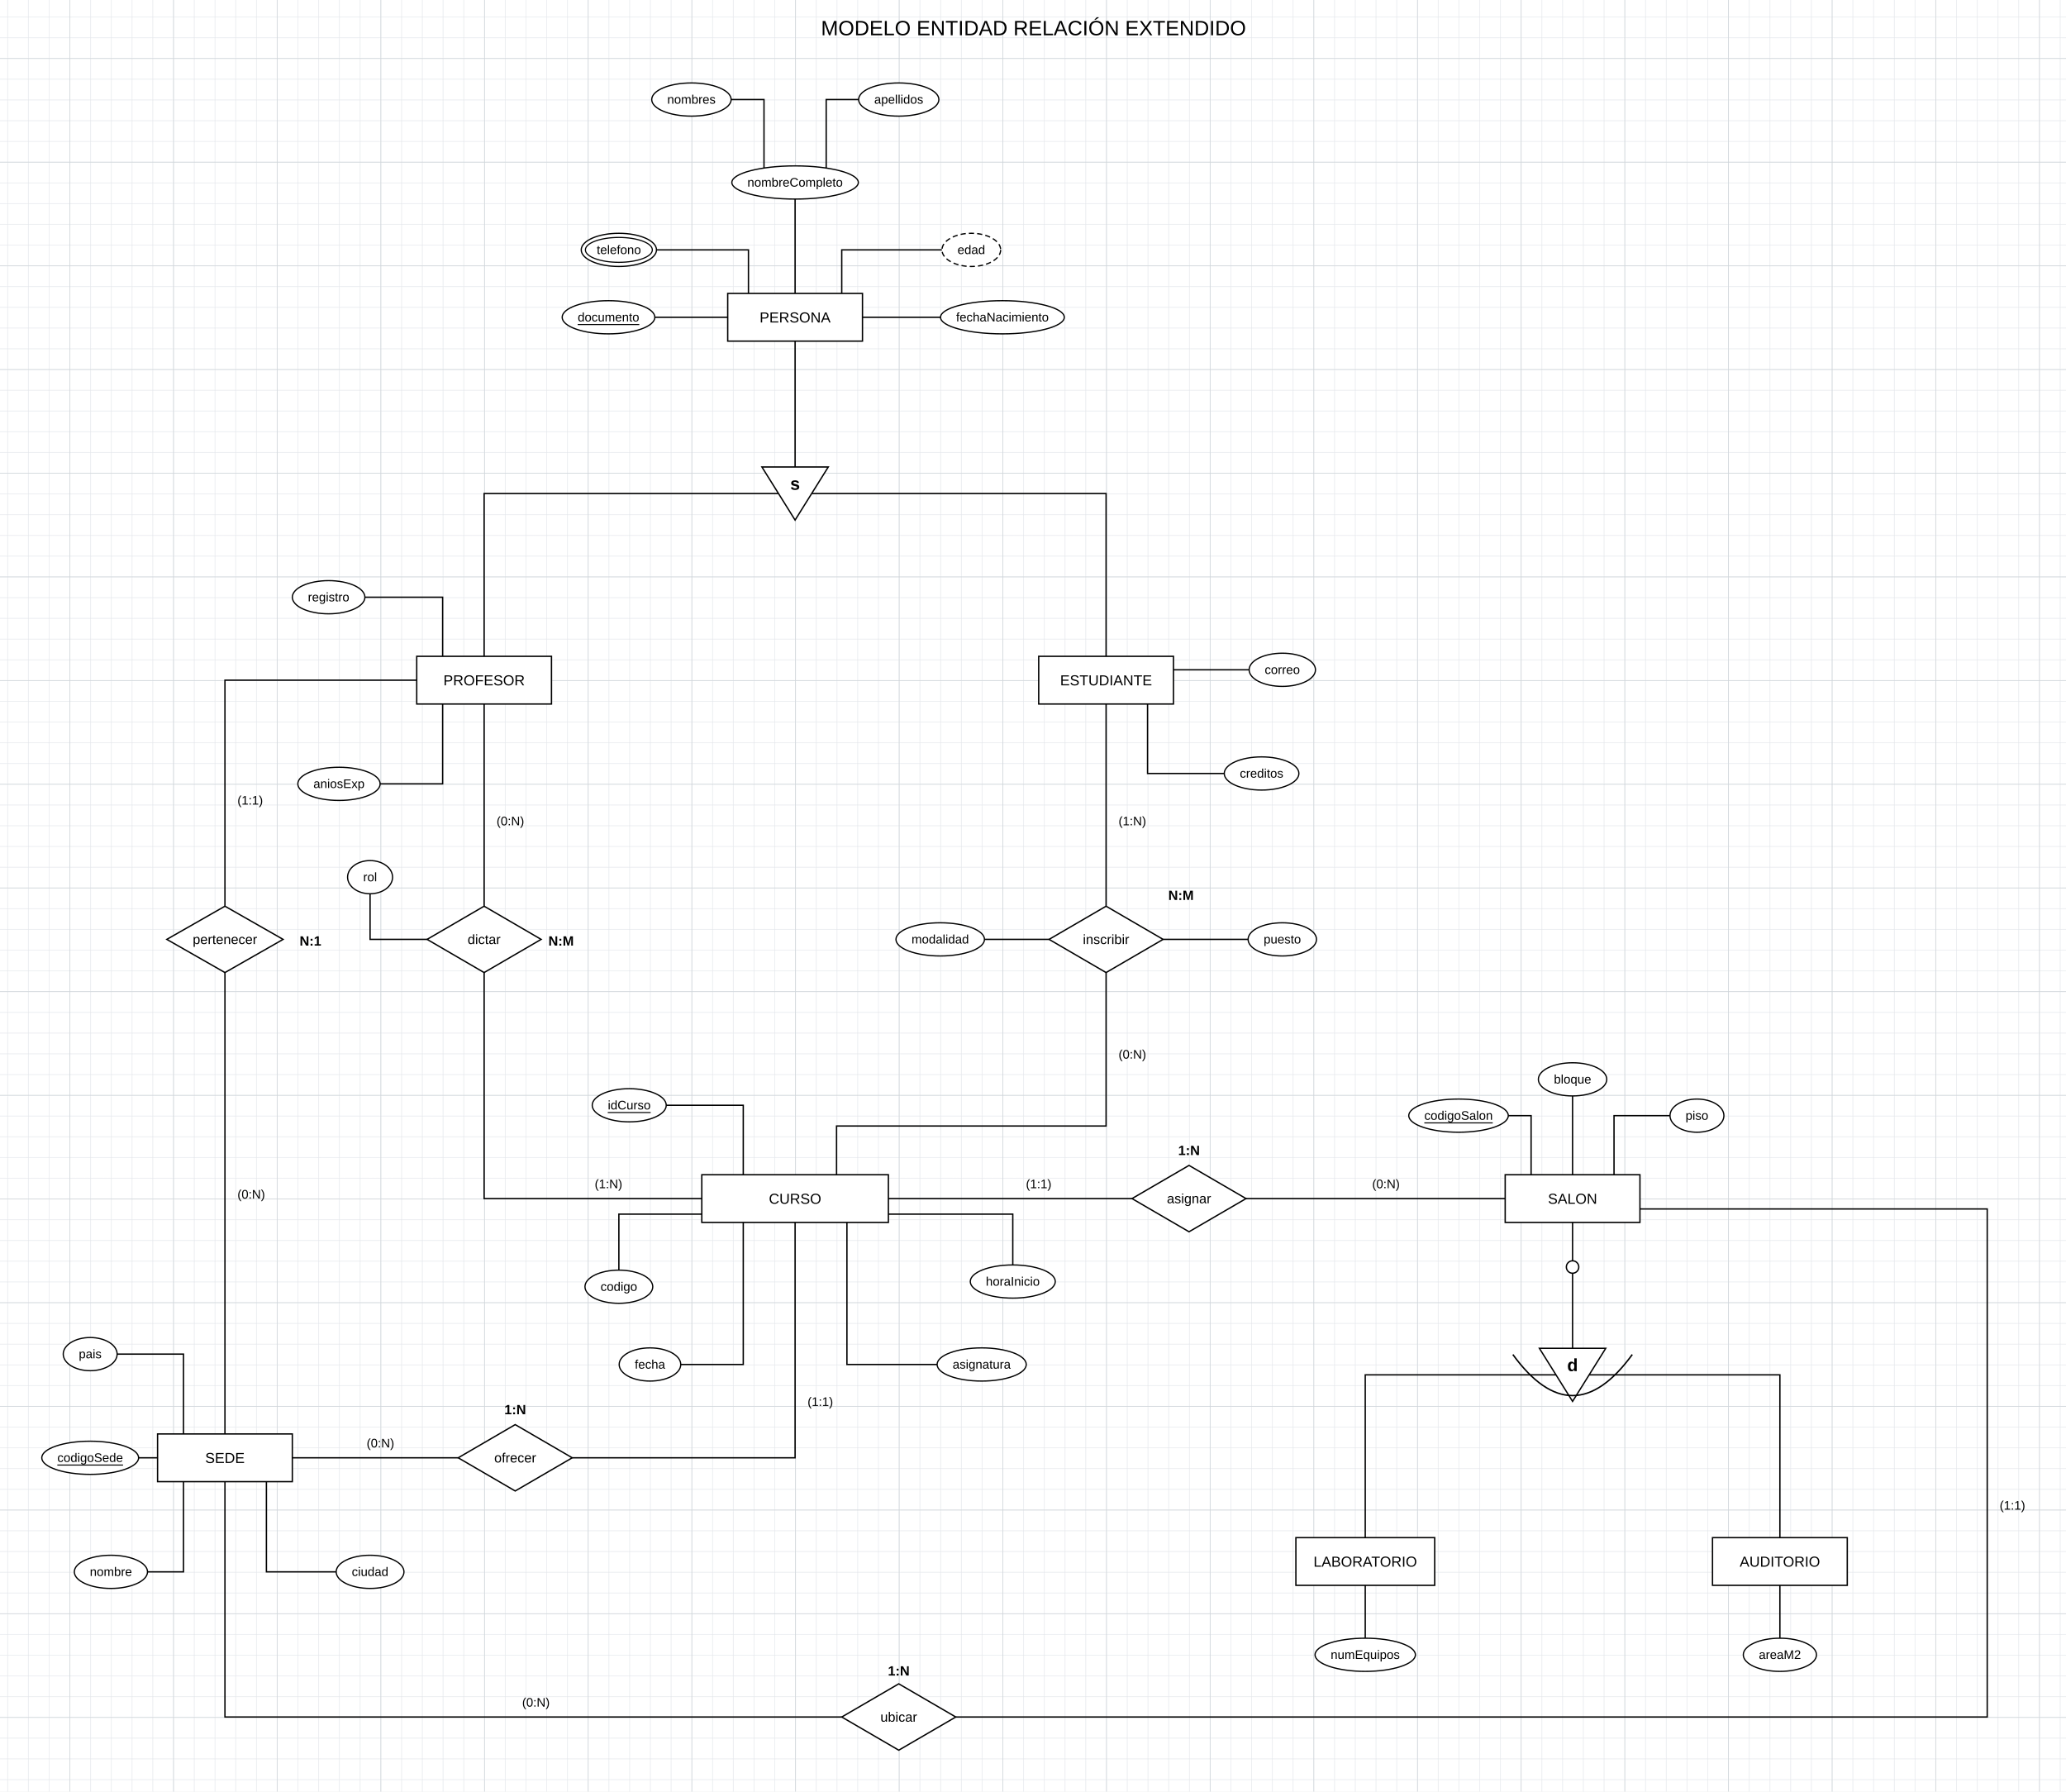
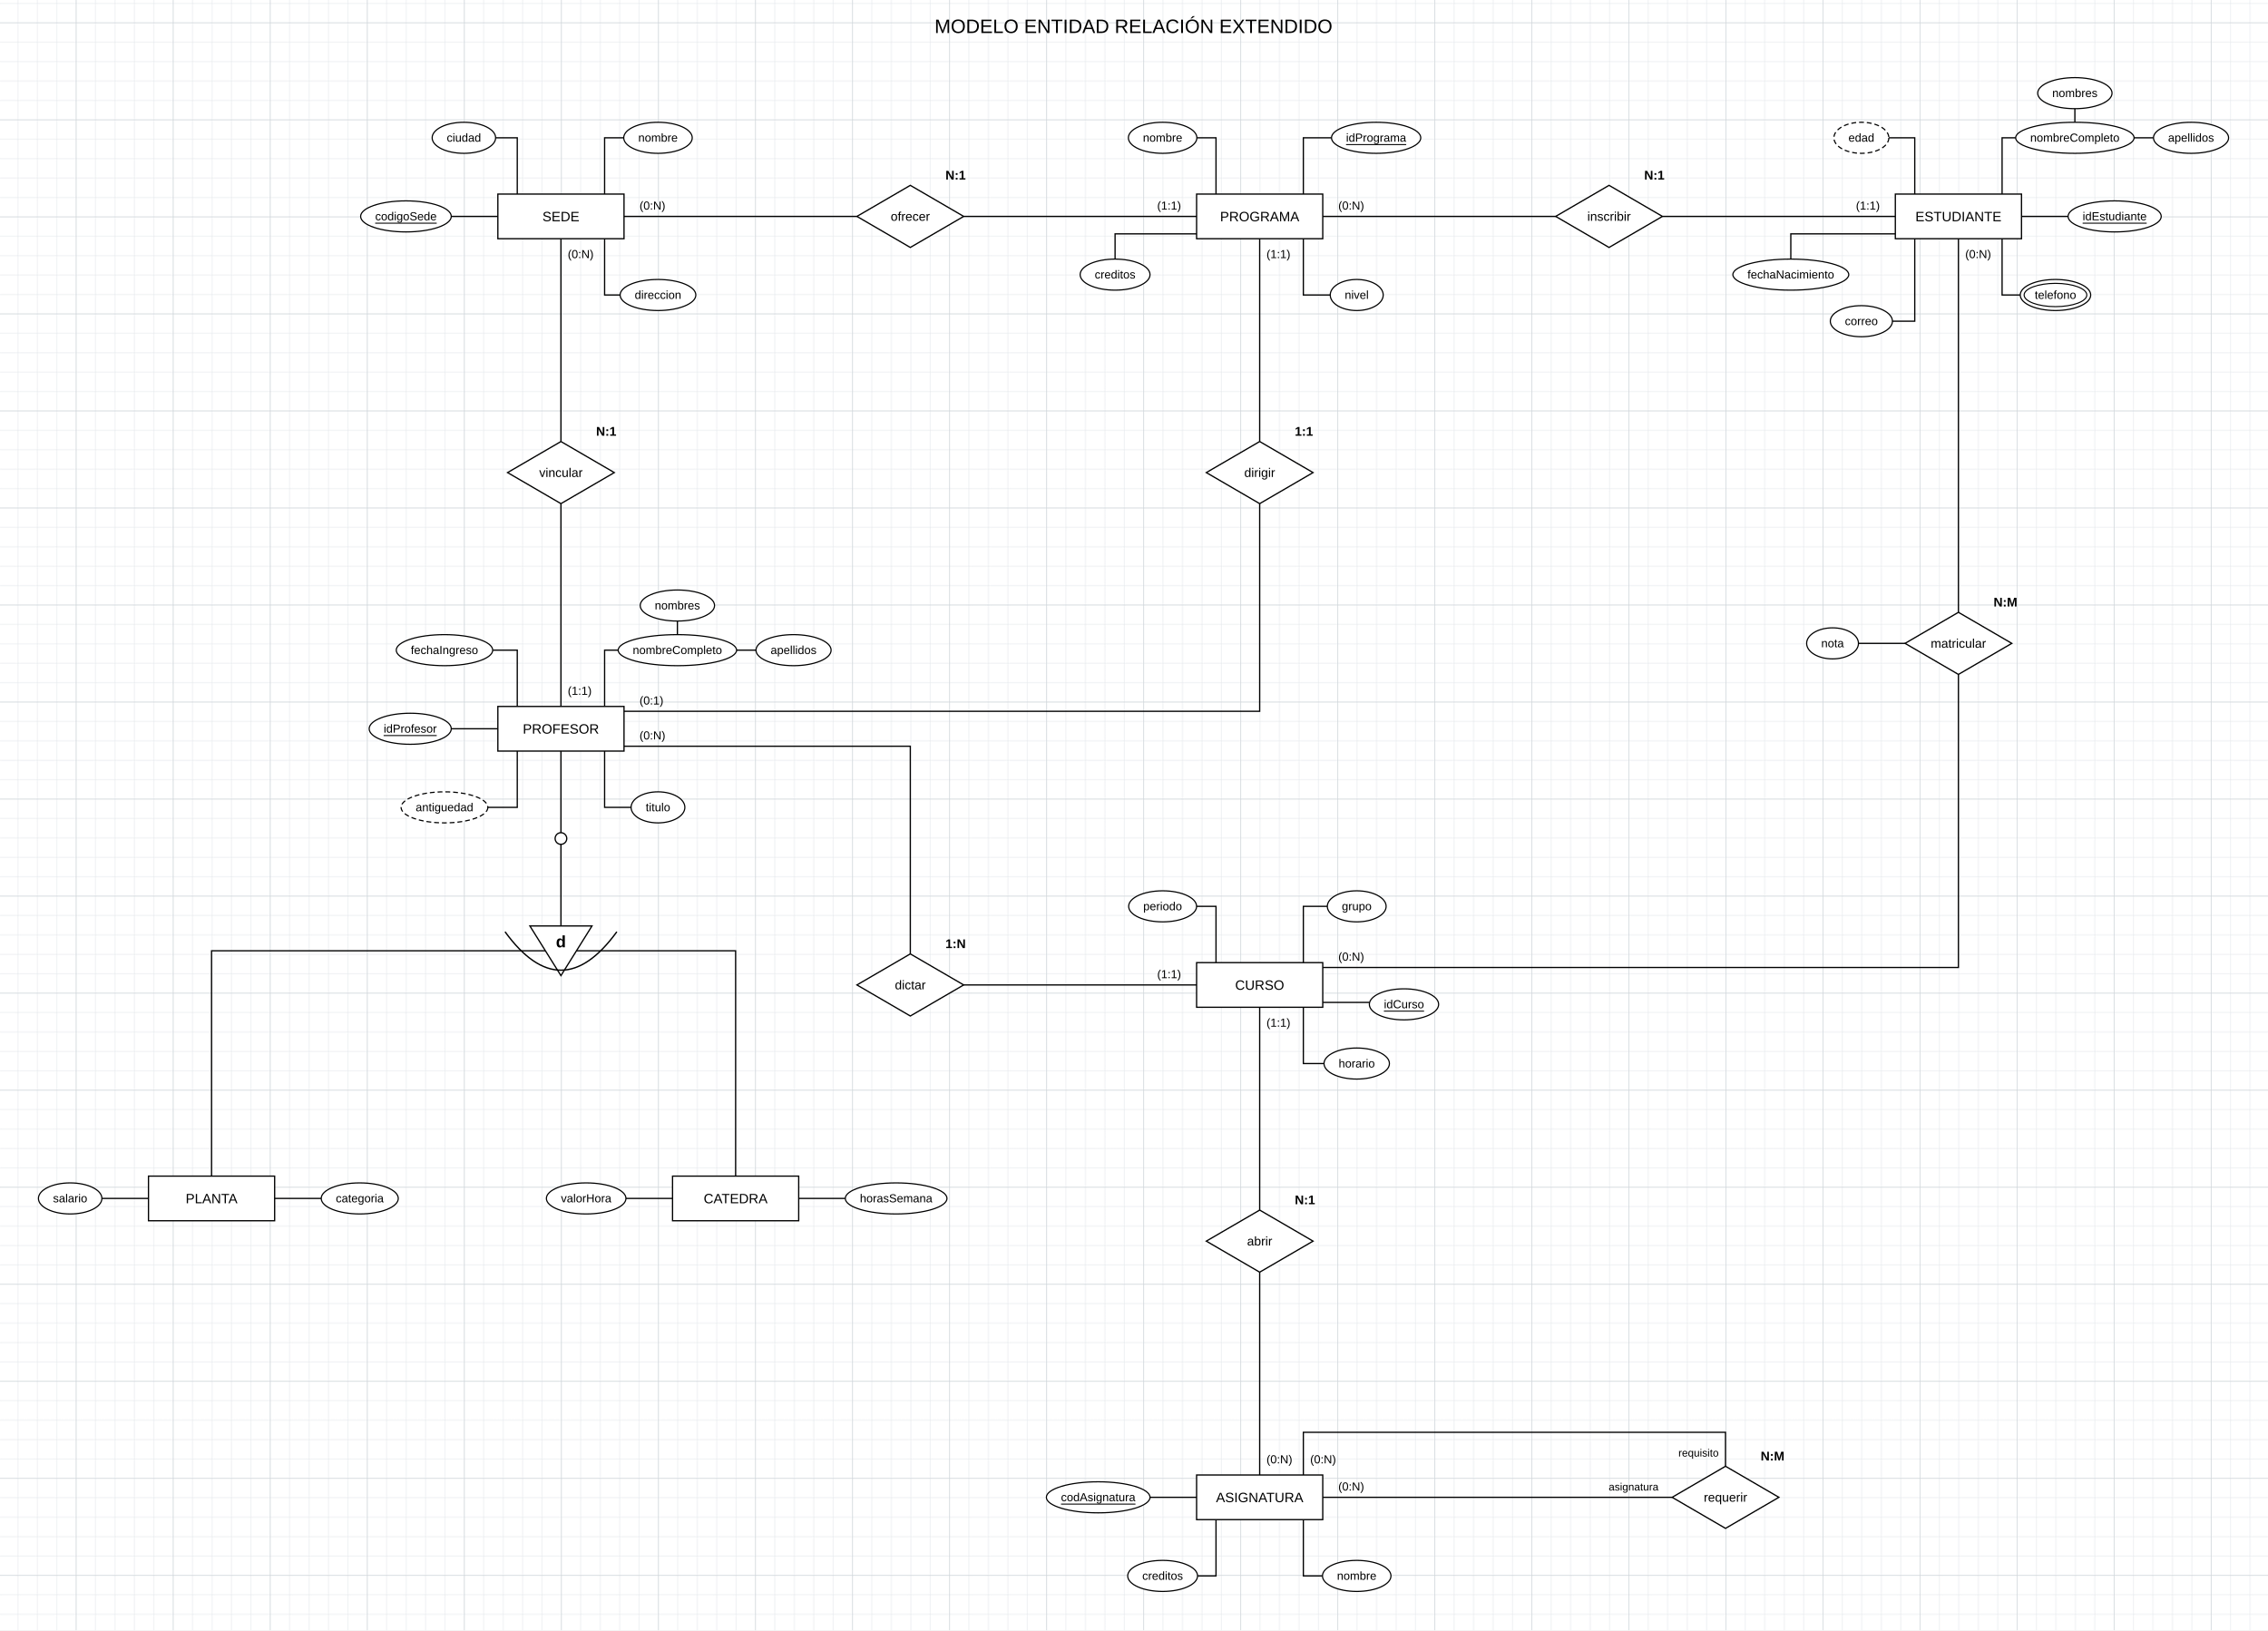
- <svg xmlns="http://www.w3.org/2000/svg" viewBox="-67 -56 1993 1728" width="1993" height="1728" font-family="Arial, Helvetica, sans-serif" role="img">
+ <svg xmlns="http://www.w3.org/2000/svg" viewBox="-578 -223 2337 1680" width="2337" height="1680" font-family="Arial, Helvetica, sans-serif" role="img">
  <defs>
    <pattern id="g1" width="20" height="20" patternUnits="userSpaceOnUse">
      <path d="M 20 0 L 0 0 0 20" fill="none" stroke="#e3e6ea" stroke-width="1" />
    </pattern>
    <pattern id="g2" width="100" height="100" patternUnits="userSpaceOnUse">
      <rect width="100" height="100" fill="url(#g1)" />
      <path d="M 100 0 L 0 0 0 100" fill="none" stroke="#cfd4da" stroke-width="1.2" />
    </pattern>
  </defs>
-   <rect x="-67" y="-56" width="1993" height="1728" fill="#ffffff" />
-   <rect x="-67" y="-56" width="1993" height="1728" fill="url(#g2)" />
-   <text x="930" y="-22" text-anchor="middle" font-size="20" fill="#000">MODELO ENTIDAD RELACIÓN EXTENDIDO</text>
-   <polyline points="700.0,273.0 700.0,394.4" fill="none" stroke="#000" stroke-width="1.3" />
-   <polyline points="684.0,420.0 400.0,420.0 400.0,577.0" fill="none" stroke="#000" stroke-width="1.3" />
-   <polyline points="716.0,420.0 1000.0,420.0 1000.0,577.0" fill="none" stroke="#000" stroke-width="1.3" />
-   <polyline points="1450.0,1123.0 1450.0,1244.4" fill="none" stroke="#000" stroke-width="1.3" />
-   <polyline points="1434.0,1270.0 1250.0,1270.0 1250.0,1427.0" fill="none" stroke="#000" stroke-width="1.3" />
-   <polyline points="1466.0,1270.0 1650.0,1270.0 1650.0,1427.0" fill="none" stroke="#000" stroke-width="1.3" />
-   <polyline points="335.0,600.0 150.0,600.0 150.0,818.0" fill="none" stroke="#000" stroke-width="1.3" />
-   <polyline points="150.0,882.0 150.0,1327.0" fill="none" stroke="#000" stroke-width="1.3" />
-   <polyline points="400.0,623.0 400.0,818.0" fill="none" stroke="#000" stroke-width="1.3" />
-   <polyline points="400.0,882.0 400.0,1100.0 610.0,1100.0" fill="none" stroke="#000" stroke-width="1.3" />
-   <polyline points="1000.0,623.0 1000.0,818.0" fill="none" stroke="#000" stroke-width="1.3" />
-   <polyline points="1000.0,882.0 1000.0,1030.0 740.0,1030.0 740.0,1077.0" fill="none" stroke="#000" stroke-width="1.3" />
-   <polyline points="790.0,1100.0 1025.0,1100.0" fill="none" stroke="#000" stroke-width="1.3" />
-   <polyline points="1135.0,1100.0 1385.0,1100.0" fill="none" stroke="#000" stroke-width="1.3" />
-   <polyline points="700.0,1123.0 700.0,1350.0 485.0,1350.0" fill="none" stroke="#000" stroke-width="1.3" />
-   <polyline points="375.0,1350.0 215.0,1350.0" fill="none" stroke="#000" stroke-width="1.3" />
-   <polyline points="150.0,1373.0 150.0,1600.0 745.0,1600.0" fill="none" stroke="#000" stroke-width="1.3" />
-   <polyline points="855.0,1600.0 1850.0,1600.0 1850.0,1110.0 1515.0,1110.0" fill="none" stroke="#000" stroke-width="1.3" />
-   <polyline points="635.0,250.0 564.7,250.0" fill="none" stroke="#000" stroke-width="1.3" />
-   <polyline points="765.0,250.0 840.3,250.0" fill="none" stroke="#000" stroke-width="1.3" />
-   <polyline points="700.0,227.0 700.0,136.0" fill="none" stroke="#000" stroke-width="1.3" />
-   <polyline points="670.0,106.1 670.0,40.0 638.3,40.0" fill="none" stroke="#000" stroke-width="1.3" />
-   <polyline points="730.0,106.1 730.0,40.0 761.3,40.0" fill="none" stroke="#000" stroke-width="1.3" />
-   <polyline points="655.0,227.0 655.0,185.0 566.3,185.0" fill="none" stroke="#000" stroke-width="1.3" />
-   <polyline points="745.0,227.0 745.0,185.0 841.7,185.0" fill="none" stroke="#000" stroke-width="1.3" />
-   <polyline points="360.0,577.0 360.0,520.0 285.0,520.0" fill="none" stroke="#000" stroke-width="1.3" />
-   <polyline points="360.0,623.0 360.0,700.0 299.7,700.0" fill="none" stroke="#000" stroke-width="1.3" />
-   <polyline points="1065.0,590.0 1138.0,590.0" fill="none" stroke="#000" stroke-width="1.3" />
-   <polyline points="1040.0,623.0 1040.0,690.0 1114.0,690.0" fill="none" stroke="#000" stroke-width="1.3" />
-   <polyline points="650.0,1077.0 650.0,1010.0 575.7,1010.0" fill="none" stroke="#000" stroke-width="1.3" />
-   <polyline points="610.0,1115.0 530.0,1115.0 530.0,1169.0" fill="none" stroke="#000" stroke-width="1.3" />
-   <polyline points="650.0,1123.0 650.0,1260.0 589.7,1260.0" fill="none" stroke="#000" stroke-width="1.3" />
-   <polyline points="790.0,1115.0 910.0,1115.0 910.0,1164.0" fill="none" stroke="#000" stroke-width="1.3" />
-   <polyline points="750.0,1123.0 750.0,1260.0 837.0,1260.0" fill="none" stroke="#000" stroke-width="1.3" />
-   <polyline points="345.0,850.0 290.0,850.0 290.0,806.0" fill="none" stroke="#000" stroke-width="1.3" />
-   <polyline points="1055.0,850.0 1137.0,850.0" fill="none" stroke="#000" stroke-width="1.3" />
-   <polyline points="945.0,850.0 882.7,850.0" fill="none" stroke="#000" stroke-width="1.3" />
-   <polyline points="1410.0,1077.0 1410.0,1020.0 1388.0,1020.0" fill="none" stroke="#000" stroke-width="1.3" />
-   <polyline points="1450.0,1077.0 1450.0,1001.0" fill="none" stroke="#000" stroke-width="1.3" />
-   <polyline points="1490.0,1077.0 1490.0,1020.0 1544.0,1020.0" fill="none" stroke="#000" stroke-width="1.3" />
-   <polyline points="1250.0,1473.0 1250.0,1524.0" fill="none" stroke="#000" stroke-width="1.3" />
-   <polyline points="1650.0,1473.0 1650.0,1524.0" fill="none" stroke="#000" stroke-width="1.3" />
-   <polyline points="85.0,1350.0 66.7,1350.0" fill="none" stroke="#000" stroke-width="1.3" />
-   <polyline points="110.0,1373.0 110.0,1460.0 75.3,1460.0" fill="none" stroke="#000" stroke-width="1.3" />
-   <polyline points="190.0,1373.0 190.0,1460.0 257.3,1460.0" fill="none" stroke="#000" stroke-width="1.3" />
-   <polyline points="110.0,1327.0 110.0,1250.0 46.0,1250.0" fill="none" stroke="#000" stroke-width="1.3" />
-   <rect x="635.0" y="227.0" width="130.0" height="46.0" fill="#fff" stroke="#000" stroke-width="1.3" />
-   <text x="700.0" y="255.0" text-anchor="middle" font-size="14" fill="#000">PERSONA</text>
-   <polygon points="668.0,394.4 732.0,394.4 700,445.6" fill="#fff" stroke="#000" stroke-width="1.3" />
-   <text x="700.0" y="416.4" text-anchor="middle" font-size="17" font-weight="bold" fill="#000">s</text>
-   <rect x="335.0" y="577.0" width="130.0" height="46.0" fill="#fff" stroke="#000" stroke-width="1.3" />
-   <text x="400.0" y="605.0" text-anchor="middle" font-size="14" fill="#000">PROFESOR</text>
-   <rect x="935.0" y="577.0" width="130.0" height="46.0" fill="#fff" stroke="#000" stroke-width="1.3" />
-   <text x="1000.0" y="605.0" text-anchor="middle" font-size="14" fill="#000">ESTUDIANTE</text>
-   <rect x="610.0" y="1077.0" width="180.0" height="46.0" fill="#fff" stroke="#000" stroke-width="1.3" />
-   <text x="700.0" y="1105.0" text-anchor="middle" font-size="14" fill="#000">CURSO</text>
-   <rect x="85.0" y="1327.0" width="130.0" height="46.0" fill="#fff" stroke="#000" stroke-width="1.3" />
-   <text x="150.0" y="1355.0" text-anchor="middle" font-size="14" fill="#000">SEDE</text>
-   <rect x="1385.0" y="1077.0" width="130.0" height="46.0" fill="#fff" stroke="#000" stroke-width="1.3" />
-   <text x="1450.0" y="1105.0" text-anchor="middle" font-size="14" fill="#000">SALON</text>
-   <polygon points="1418.0,1244.4 1482.0,1244.4 1450,1295.6" fill="#fff" stroke="#000" stroke-width="1.3" />
-   <text x="1450.0" y="1266.4" text-anchor="middle" font-size="17" font-weight="bold" fill="#000">d</text>
-   <rect x="1183.1" y="1427.0" width="133.9" height="46.0" fill="#fff" stroke="#000" stroke-width="1.3" />
-   <text x="1250.0" y="1455.0" text-anchor="middle" font-size="14" fill="#000">LABORATORIO</text>
-   <rect x="1585.0" y="1427.0" width="130.0" height="46.0" fill="#fff" stroke="#000" stroke-width="1.3" />
-   <text x="1650.0" y="1455.0" text-anchor="middle" font-size="14" fill="#000">AUDITORIO</text>
-   <polygon points="150,818.0 206.086,850 150,882.0 93.914,850" fill="#fff" stroke="#000" stroke-width="1.3" />
-   <text x="150.0" y="854.5" text-anchor="middle" font-size="13" fill="#000">pertenecer</text>
-   <polygon points="400,818.0 455.0,850 400,882.0 345.0,850" fill="#fff" stroke="#000" stroke-width="1.3" />
-   <text x="400.0" y="854.5" text-anchor="middle" font-size="13" fill="#000">dictar</text>
-   <polygon points="1000,818.0 1055.0,850 1000,882.0 945.0,850" fill="#fff" stroke="#000" stroke-width="1.3" />
-   <text x="1000.0" y="854.5" text-anchor="middle" font-size="13" fill="#000">inscribir</text>
-   <polygon points="1080,1068.0 1135.0,1100 1080,1132.0 1025.0,1100" fill="#fff" stroke="#000" stroke-width="1.3" />
-   <text x="1080.0" y="1104.5" text-anchor="middle" font-size="13" fill="#000">asignar</text>
-   <polygon points="430,1318.0 485.0,1350 430,1382.0 375.0,1350" fill="#fff" stroke="#000" stroke-width="1.3" />
-   <text x="430.0" y="1354.5" text-anchor="middle" font-size="13" fill="#000">ofrecer</text>
-   <polygon points="800,1568.0 855.0,1600 800,1632.0 745.0,1600" fill="#fff" stroke="#000" stroke-width="1.3" />
-   <text x="800.0" y="1604.5" text-anchor="middle" font-size="13" fill="#000">ubicar</text>
-   <ellipse cx="520.0" cy="250.0" rx="44.7" ry="16.0" fill="#fff" stroke="#000" stroke-width="1.2" />
-   <text x="520.0" y="254.0" text-anchor="middle" font-size="12" fill="#000">documento</text>
-   <line x1="490.3" y1="257.0" x2="549.7" y2="257.0" stroke="#000" stroke-width="1" />
-   <ellipse cx="900.0" cy="250.0" rx="59.7" ry="16.0" fill="#fff" stroke="#000" stroke-width="1.2" />
-   <text x="900.0" y="254.0" text-anchor="middle" font-size="12" fill="#000">fechaNacimiento</text>
-   <ellipse cx="700.0" cy="120.0" rx="61.0" ry="16.0" fill="#fff" stroke="#000" stroke-width="1.2" />
-   <text x="700.0" y="124.0" text-anchor="middle" font-size="12" fill="#000">nombreCompleto</text>
-   <ellipse cx="600.0" cy="40.0" rx="38.3" ry="16.0" fill="#fff" stroke="#000" stroke-width="1.2" />
-   <text x="600.0" y="44.0" text-anchor="middle" font-size="12" fill="#000">nombres</text>
-   <ellipse cx="800.0" cy="40.0" rx="38.7" ry="16.0" fill="#fff" stroke="#000" stroke-width="1.2" />
-   <text x="800.0" y="44.0" text-anchor="middle" font-size="12" fill="#000">apellidos</text>
-   <ellipse cx="530.0" cy="185.0" rx="36.3" ry="16.0" fill="#fff" stroke="#000" stroke-width="1.2" />
-   <ellipse cx="530.0" cy="185.0" rx="32.3" ry="12.0" fill="none" stroke="#000" stroke-width="1.1" />
-   <text x="530.0" y="189.0" text-anchor="middle" font-size="12" fill="#000">telefono</text>
-   <ellipse cx="870.0" cy="185.0" rx="28.3" ry="16.0" fill="#fff" stroke="#000" stroke-width="1.2" stroke-dasharray="5 3" />
-   <text x="870.0" y="189.0" text-anchor="middle" font-size="12" fill="#000">edad</text>
-   <ellipse cx="250.0" cy="520.0" rx="35.0" ry="16.0" fill="#fff" stroke="#000" stroke-width="1.2" />
-   <text x="250.0" y="524.0" text-anchor="middle" font-size="12" fill="#000">registro</text>
-   <ellipse cx="260.0" cy="700.0" rx="39.7" ry="16.0" fill="#fff" stroke="#000" stroke-width="1.2" />
-   <text x="260.0" y="704.0" text-anchor="middle" font-size="12" fill="#000">aniosExp</text>
-   <ellipse cx="1170.0" cy="590.0" rx="32.0" ry="16.0" fill="#fff" stroke="#000" stroke-width="1.2" />
-   <text x="1170.0" y="594.0" text-anchor="middle" font-size="12" fill="#000">correo</text>
-   <ellipse cx="1150.0" cy="690.0" rx="36.0" ry="16.0" fill="#fff" stroke="#000" stroke-width="1.2" />
-   <text x="1150.0" y="694.0" text-anchor="middle" font-size="12" fill="#000">creditos</text>
-   <ellipse cx="540.0" cy="1010.0" rx="35.7" ry="16.0" fill="#fff" stroke="#000" stroke-width="1.2" />
-   <text x="540.0" y="1014.0" text-anchor="middle" font-size="12" fill="#000">idCurso</text>
-   <line x1="519.3" y1="1017.0" x2="560.7" y2="1017.0" stroke="#000" stroke-width="1" />
-   <ellipse cx="530.0" cy="1185.0" rx="32.7" ry="16.0" fill="#fff" stroke="#000" stroke-width="1.2" />
-   <text x="530.0" y="1189.0" text-anchor="middle" font-size="12" fill="#000">codigo</text>
-   <ellipse cx="560.0" cy="1260.0" rx="29.7" ry="16.0" fill="#fff" stroke="#000" stroke-width="1.2" />
-   <text x="560.0" y="1264.0" text-anchor="middle" font-size="12" fill="#000">fecha</text>
-   <ellipse cx="910.0" cy="1180.0" rx="41.0" ry="16.0" fill="#fff" stroke="#000" stroke-width="1.2" />
-   <text x="910.0" y="1184.0" text-anchor="middle" font-size="12" fill="#000">horaInicio</text>
-   <ellipse cx="880.0" cy="1260.0" rx="43.0" ry="16.0" fill="#fff" stroke="#000" stroke-width="1.2" />
-   <text x="880.0" y="1264.0" text-anchor="middle" font-size="12" fill="#000">asignatura</text>
-   <ellipse cx="290.0" cy="790.0" rx="21.7" ry="16.0" fill="#fff" stroke="#000" stroke-width="1.2" />
-   <text x="290.0" y="794.0" text-anchor="middle" font-size="12" fill="#000">rol</text>
-   <ellipse cx="1170.0" cy="850.0" rx="33.0" ry="16.0" fill="#fff" stroke="#000" stroke-width="1.2" />
-   <text x="1170.0" y="854.0" text-anchor="middle" font-size="12" fill="#000">puesto</text>
-   <ellipse cx="840.0" cy="850.0" rx="42.7" ry="16.0" fill="#fff" stroke="#000" stroke-width="1.2" />
-   <text x="840.0" y="854.0" text-anchor="middle" font-size="12" fill="#000">modalidad</text>
-   <ellipse cx="1340.0" cy="1020.0" rx="48.0" ry="16.0" fill="#fff" stroke="#000" stroke-width="1.2" />
-   <text x="1340.0" y="1024.0" text-anchor="middle" font-size="12" fill="#000">codigoSalon</text>
-   <line x1="1307.0" y1="1027.0" x2="1373.0" y2="1027.0" stroke="#000" stroke-width="1" />
-   <ellipse cx="1450.0" cy="985.0" rx="33.0" ry="16.0" fill="#fff" stroke="#000" stroke-width="1.2" />
-   <text x="1450.0" y="989.0" text-anchor="middle" font-size="12" fill="#000">bloque</text>
-   <ellipse cx="1570.0" cy="1020.0" rx="26.0" ry="16.0" fill="#fff" stroke="#000" stroke-width="1.2" />
-   <text x="1570.0" y="1024.0" text-anchor="middle" font-size="12" fill="#000">piso</text>
-   <ellipse cx="1250.0" cy="1540.0" rx="48.4" ry="16.0" fill="#fff" stroke="#000" stroke-width="1.2" />
-   <text x="1250.0" y="1544.0" text-anchor="middle" font-size="12" fill="#000">numEquipos</text>
-   <ellipse cx="1650.0" cy="1540.0" rx="35.3" ry="16.0" fill="#fff" stroke="#000" stroke-width="1.2" />
-   <text x="1650.0" y="1544.0" text-anchor="middle" font-size="12" fill="#000">areaM2</text>
-   <ellipse cx="20.0" cy="1350.0" rx="46.7" ry="16.0" fill="#fff" stroke="#000" stroke-width="1.2" />
-   <text x="20.0" y="1354.0" text-anchor="middle" font-size="12" fill="#000">codigoSede</text>
-   <line x1="-11.7" y1="1357.0" x2="51.7" y2="1357.0" stroke="#000" stroke-width="1" />
-   <ellipse cx="40.0" cy="1460.0" rx="35.3" ry="16.0" fill="#fff" stroke="#000" stroke-width="1.2" />
-   <text x="40.0" y="1464.0" text-anchor="middle" font-size="12" fill="#000">nombre</text>
-   <ellipse cx="290.0" cy="1460.0" rx="32.7" ry="16.0" fill="#fff" stroke="#000" stroke-width="1.2" />
-   <text x="290.0" y="1464.0" text-anchor="middle" font-size="12" fill="#000">ciudad</text>
-   <ellipse cx="20.0" cy="1250.0" rx="26.0" ry="16.0" fill="#fff" stroke="#000" stroke-width="1.2" />
-   <text x="20.0" y="1254.0" text-anchor="middle" font-size="12" fill="#000">pais</text>
-   <path d="M 1392.4 1250.4 Q 1450.0 1329.6 1507.6 1250.4" fill="none" stroke="#000" stroke-width="1.4" />
-   <circle cx="1450.0" cy="1166.0" r="6" fill="#fff" stroke="#000" stroke-width="1.3" />
-   <text x="162.0" y="720.0" text-anchor="start" font-size="12" fill="#000">(1:1)</text>
-   <text x="162.0" y="1100.0" text-anchor="start" font-size="12" fill="#000">(0:N)</text>
-   <text x="222.0" y="856.0" text-anchor="start" font-size="13" font-weight="bold" fill="#000">N:1</text>
-   <text x="412.0" y="740.0" text-anchor="start" font-size="12" fill="#000">(0:N)</text>
-   <text x="520.0" y="1090.0" text-anchor="middle" font-size="12" fill="#000">(1:N)</text>
-   <text x="462.0" y="856.0" text-anchor="start" font-size="13" font-weight="bold" fill="#000">N:M</text>
-   <text x="1012.0" y="740.0" text-anchor="start" font-size="12" fill="#000">(1:N)</text>
-   <text x="1012.0" y="965.0" text-anchor="start" font-size="12" fill="#000">(0:N)</text>
-   <text x="1060.0" y="812.0" text-anchor="start" font-size="13" font-weight="bold" fill="#000">N:M</text>
-   <text x="935.0" y="1090.0" text-anchor="middle" font-size="12" fill="#000">(1:1)</text>
-   <text x="1270.0" y="1090.0" text-anchor="middle" font-size="12" fill="#000">(0:N)</text>
-   <text x="1080.0" y="1058.0" text-anchor="middle" font-size="13" font-weight="bold" fill="#000">1:N</text>
-   <text x="712.0" y="1300.0" text-anchor="start" font-size="12" fill="#000">(1:1)</text>
-   <text x="300.0" y="1340.0" text-anchor="middle" font-size="12" fill="#000">(0:N)</text>
-   <text x="430.0" y="1308.0" text-anchor="middle" font-size="13" font-weight="bold" fill="#000">1:N</text>
-   <text x="1862.0" y="1400.0" text-anchor="start" font-size="12" fill="#000">(1:1)</text>
-   <text x="450.0" y="1590.0" text-anchor="middle" font-size="12" fill="#000">(0:N)</text>
-   <text x="800.0" y="1560.0" text-anchor="middle" font-size="13" font-weight="bold" fill="#000">1:N</text>
+   <rect x="-578" y="-223" width="2337" height="1680" fill="#ffffff" />
+   <rect x="-578" y="-223" width="2337" height="1680" fill="url(#g2)" />
+   <text x="590" y="-189" text-anchor="middle" font-size="20" fill="#000">MODELO ENTIDAD RELACIÓN EXTENDIDO</text>
+   <polyline points="0.0,551.0 0.0,731.2" fill="none" stroke="#000" stroke-width="1.3" />
+   <polyline points="-16.0,756.8 -360.0,756.8 -360.0,989.0" fill="none" stroke="#000" stroke-width="1.3" />
+   <polyline points="16.0,756.8 180.0,756.8 180.0,989.0" fill="none" stroke="#000" stroke-width="1.3" />
+   <polyline points="0.0,505.0 0.0,296.0" fill="none" stroke="#000" stroke-width="1.3" />
+   <polyline points="0.0,23.0 0.0,232.0" fill="none" stroke="#000" stroke-width="1.3" />
+   <polyline points="720.0,23.0 720.0,232.0" fill="none" stroke="#000" stroke-width="1.3" />
+   <polyline points="720.0,815.0 720.0,1024.0" fill="none" stroke="#000" stroke-width="1.3" />
+   <polyline points="720.0,1297.0 720.0,1088.0" fill="none" stroke="#000" stroke-width="1.3" />
+   <polyline points="655.0,0.0 415.0,0.0" fill="none" stroke="#000" stroke-width="1.3" />
+   <polyline points="65.0,0.0 305.0,0.0" fill="none" stroke="#000" stroke-width="1.3" />
+   <polyline points="1375.0,0.0 1135.0,0.0" fill="none" stroke="#000" stroke-width="1.3" />
+   <polyline points="785.0,0.0 1025.0,0.0" fill="none" stroke="#000" stroke-width="1.3" />
+   <polyline points="655.0,792.0 415.0,792.0" fill="none" stroke="#000" stroke-width="1.3" />
+   <polyline points="1440.0,23.0 1440.0,408.0" fill="none" stroke="#000" stroke-width="1.3" />
+   <polyline points="785.0,1320.0 1145.0,1320.0" fill="none" stroke="#000" stroke-width="1.3" />
+   <polyline points="765.0,1297.0 765.0,1253.0 1200.0,1253.0 1200.0,1288.0" fill="none" stroke="#000" stroke-width="1.3" />
+   <polyline points="65.0,546.0 360.0,546.0 360.0,760.0" fill="none" stroke="#000" stroke-width="1.3" />
+   <polyline points="65.0,510.0 720.0,510.0 720.0,296.0" fill="none" stroke="#000" stroke-width="1.3" />
+   <polyline points="785.0,774.0 1440.0,774.0 1440.0,472.0" fill="none" stroke="#000" stroke-width="1.3" />
+   <polyline points="1505.0,0.0 1553.0,0.0" fill="none" stroke="#000" stroke-width="1.3" />
+   <polyline points="1485.0,-23.0 1485.0,-81.0 1499.0,-81.0" fill="none" stroke="#000" stroke-width="1.3" />
+   <polyline points="1560.0,-97.0 1560.0,-111.0" fill="none" stroke="#000" stroke-width="1.3" />
+   <polyline points="1621.0,-81.0 1641.0,-81.0" fill="none" stroke="#000" stroke-width="1.3" />
+   <polyline points="1375.0,18.0 1267.3,18.0 1267.3,44.0" fill="none" stroke="#000" stroke-width="1.3" />
+   <polyline points="1395.0,-23.0 1395.0,-81.0 1368.3,-81.0" fill="none" stroke="#000" stroke-width="1.3" />
+   <polyline points="1485.0,23.0 1485.0,81.0 1503.7,81.0" fill="none" stroke="#000" stroke-width="1.3" />
+   <polyline points="1395.0,23.0 1395.0,108.0 1372.0,108.0" fill="none" stroke="#000" stroke-width="1.3" />
+   <polyline points="-65.0,528.0 -113.0,528.0" fill="none" stroke="#000" stroke-width="1.3" />
+   <polyline points="45.0,505.0 45.0,447.0 59.0,447.0" fill="none" stroke="#000" stroke-width="1.3" />
+   <polyline points="120.0,431.0 120.0,417.0" fill="none" stroke="#000" stroke-width="1.3" />
+   <polyline points="181.0,447.0 201.0,447.0" fill="none" stroke="#000" stroke-width="1.3" />
+   <polyline points="45.0,551.0 45.0,609.0 72.3,609.0" fill="none" stroke="#000" stroke-width="1.3" />
+   <polyline points="-45.0,505.0 -45.0,447.0 -70.3,447.0" fill="none" stroke="#000" stroke-width="1.3" />
+   <polyline points="-45.0,551.0 -45.0,609.0 -75.3,609.0" fill="none" stroke="#000" stroke-width="1.3" />
+   <polyline points="-65.0,0.0 -113.0,0.0" fill="none" stroke="#000" stroke-width="1.3" />
+   <polyline points="45.0,-23.0 45.0,-81.0 64.7,-81.0" fill="none" stroke="#000" stroke-width="1.3" />
+   <polyline points="-45.0,-23.0 -45.0,-81.0 -67.3,-81.0" fill="none" stroke="#000" stroke-width="1.3" />
+   <polyline points="45.0,23.0 45.0,81.0 61.0,81.0" fill="none" stroke="#000" stroke-width="1.3" />
+   <polyline points="765.0,-23.0 765.0,-81.0 794.0,-81.0" fill="none" stroke="#000" stroke-width="1.3" />
+   <polyline points="675.0,-23.0 675.0,-81.0 655.3,-81.0" fill="none" stroke="#000" stroke-width="1.3" />
+   <polyline points="765.0,23.0 765.0,81.0 792.7,81.0" fill="none" stroke="#000" stroke-width="1.3" />
+   <polyline points="655.0,18.0 571.0,18.0 571.0,44.0" fill="none" stroke="#000" stroke-width="1.3" />
+   <polyline points="785.0,810.0 833.0,810.0" fill="none" stroke="#000" stroke-width="1.3" />
+   <polyline points="765.0,769.0 765.0,711.0 789.7,711.0" fill="none" stroke="#000" stroke-width="1.3" />
+   <polyline points="675.0,769.0 675.0,711.0 655.0,711.0" fill="none" stroke="#000" stroke-width="1.3" />
+   <polyline points="765.0,815.0 765.0,873.0 786.3,873.0" fill="none" stroke="#000" stroke-width="1.3" />
+   <polyline points="655.0,1320.0 607.0,1320.0" fill="none" stroke="#000" stroke-width="1.3" />
+   <polyline points="765.0,1343.0 765.0,1401.0 784.7,1401.0" fill="none" stroke="#000" stroke-width="1.3" />
+   <polyline points="675.0,1343.0 675.0,1401.0 656.0,1401.0" fill="none" stroke="#000" stroke-width="1.3" />
+   <polyline points="-425.0,1012.0 -473.0,1012.0" fill="none" stroke="#000" stroke-width="1.3" />
+   <polyline points="-295.0,1012.0 -247.0,1012.0" fill="none" stroke="#000" stroke-width="1.3" />
+   <polyline points="115.0,1012.0 67.0,1012.0" fill="none" stroke="#000" stroke-width="1.3" />
+   <polyline points="245.0,1012.0 293.0,1012.0" fill="none" stroke="#000" stroke-width="1.3" />
+   <polyline points="1385.0,440.0 1337.0,440.0" fill="none" stroke="#000" stroke-width="1.3" />
+   <rect x="-65.0" y="-23.0" width="130.0" height="46.0" fill="#fff" stroke="#000" stroke-width="1.3" />
+   <text x="0.0" y="5.0" text-anchor="middle" font-size="14" fill="#000">SEDE</text>
+   <rect x="655.0" y="-23.0" width="130.0" height="46.0" fill="#fff" stroke="#000" stroke-width="1.3" />
+   <text x="720.0" y="5.0" text-anchor="middle" font-size="14" fill="#000">PROGRAMA</text>
+   <rect x="1375.0" y="-23.0" width="130.0" height="46.0" fill="#fff" stroke="#000" stroke-width="1.3" />
+   <text x="1440.0" y="5.0" text-anchor="middle" font-size="14" fill="#000">ESTUDIANTE</text>
+   <rect x="-65.0" y="505.0" width="130.0" height="46.0" fill="#fff" stroke="#000" stroke-width="1.3" />
+   <text x="0.0" y="533.0" text-anchor="middle" font-size="14" fill="#000">PROFESOR</text>
+   <rect x="-425.0" y="989.0" width="130.0" height="46.0" fill="#fff" stroke="#000" stroke-width="1.3" />
+   <text x="-360.0" y="1017.0" text-anchor="middle" font-size="14" fill="#000">PLANTA</text>
+   <rect x="115.0" y="989.0" width="130.0" height="46.0" fill="#fff" stroke="#000" stroke-width="1.3" />
+   <text x="180.0" y="1017.0" text-anchor="middle" font-size="14" fill="#000">CATEDRA</text>
+   <rect x="655.0" y="769.0" width="130.0" height="46.0" fill="#fff" stroke="#000" stroke-width="1.3" />
+   <text x="720.0" y="797.0" text-anchor="middle" font-size="14" fill="#000">CURSO</text>
+   <rect x="655.0" y="1297.0" width="130.0" height="46.0" fill="#fff" stroke="#000" stroke-width="1.3" />
+   <text x="720.0" y="1325.0" text-anchor="middle" font-size="14" fill="#000">ASIGNATURA</text>
+   <polygon points="360,-32.0 415.0,0 360,32.0 305.0,0" fill="#fff" stroke="#000" stroke-width="1.3" />
+   <text x="360.0" y="4.5" text-anchor="middle" font-size="13" fill="#000">ofrecer</text>
+   <polygon points="1080,-32.0 1135.0,0 1080,32.0 1025.0,0" fill="#fff" stroke="#000" stroke-width="1.3" />
+   <text x="1080.0" y="4.5" text-anchor="middle" font-size="13" fill="#000">inscribir</text>
+   <polygon points="0,232.0 55.0,264 0,296.0 -55.0,264" fill="#fff" stroke="#000" stroke-width="1.3" />
+   <text x="0.0" y="268.5" text-anchor="middle" font-size="13" fill="#000">vincular</text>
+   <polygon points="720,232.0 775.0,264 720,296.0 665.0,264" fill="#fff" stroke="#000" stroke-width="1.3" />
+   <text x="720.0" y="268.5" text-anchor="middle" font-size="13" fill="#000">dirigir</text>
+   <polygon points="360,760.0 415.0,792 360,824.0 305.0,792" fill="#fff" stroke="#000" stroke-width="1.3" />
+   <text x="360.0" y="796.5" text-anchor="middle" font-size="13" fill="#000">dictar</text>
+   <polygon points="1440,408.0 1495.0,440 1440,472.0 1385.0,440" fill="#fff" stroke="#000" stroke-width="1.3" />
+   <text x="1440.0" y="444.5" text-anchor="middle" font-size="13" fill="#000">matricular</text>
+   <polygon points="720,1024.0 775.0,1056 720,1088.0 665.0,1056" fill="#fff" stroke="#000" stroke-width="1.3" />
+   <text x="720.0" y="1060.5" text-anchor="middle" font-size="13" fill="#000">abrir</text>
+   <polygon points="1200,1288.0 1255.0,1320 1200,1352.0 1145.0,1320" fill="#fff" stroke="#000" stroke-width="1.3" />
+   <text x="1200.0" y="1324.5" text-anchor="middle" font-size="13" fill="#000">requerir</text>
+   <polygon points="-32.0,731.2 32.0,731.2 0,782.4" fill="#fff" stroke="#000" stroke-width="1.3" />
+   <text x="0.0" y="753.2" text-anchor="middle" font-size="17" font-weight="bold" fill="#000">d</text>
+   <ellipse cx="1601.0" cy="0.0" rx="48.0" ry="16.0" fill="#fff" stroke="#000" stroke-width="1.2" />
+   <text x="1601.0" y="4.0" text-anchor="middle" font-size="12" fill="#000">idEstudiante</text>
+   <line x1="1568.0" y1="7.0" x2="1634.0" y2="7.0" stroke="#000" stroke-width="1" />
+   <ellipse cx="1560.0" cy="-81.0" rx="61.0" ry="16.0" fill="#fff" stroke="#000" stroke-width="1.2" />
+   <text x="1560.0" y="-77.0" text-anchor="middle" font-size="12" fill="#000">nombreCompleto</text>
+   <ellipse cx="1560.0" cy="-127.0" rx="38.3" ry="16.0" fill="#fff" stroke="#000" stroke-width="1.2" />
+   <text x="1560.0" y="-123.0" text-anchor="middle" font-size="12" fill="#000">nombres</text>
+   <ellipse cx="1679.7" cy="-81.0" rx="38.7" ry="16.0" fill="#fff" stroke="#000" stroke-width="1.2" />
+   <text x="1679.7" y="-77.0" text-anchor="middle" font-size="12" fill="#000">apellidos</text>
+   <ellipse cx="1267.3" cy="60.0" rx="59.7" ry="16.0" fill="#fff" stroke="#000" stroke-width="1.2" />
+   <text x="1267.3" y="64.0" text-anchor="middle" font-size="12" fill="#000">fechaNacimiento</text>
+   <ellipse cx="1340.0" cy="-81.0" rx="28.3" ry="16.0" fill="#fff" stroke="#000" stroke-width="1.2" stroke-dasharray="5 3" />
+   <text x="1340.0" y="-77.0" text-anchor="middle" font-size="12" fill="#000">edad</text>
+   <ellipse cx="1540.0" cy="81.0" rx="36.3" ry="16.0" fill="#fff" stroke="#000" stroke-width="1.2" />
+   <ellipse cx="1540.0" cy="81.0" rx="32.3" ry="12.0" fill="none" stroke="#000" stroke-width="1.1" />
+   <text x="1540.0" y="85.0" text-anchor="middle" font-size="12" fill="#000">telefono</text>
+   <ellipse cx="1340.0" cy="108.0" rx="32.0" ry="16.0" fill="#fff" stroke="#000" stroke-width="1.2" />
+   <text x="1340.0" y="112.0" text-anchor="middle" font-size="12" fill="#000">correo</text>
+   <ellipse cx="-155.3" cy="528.0" rx="42.3" ry="16.0" fill="#fff" stroke="#000" stroke-width="1.2" />
+   <text x="-155.3" y="532.0" text-anchor="middle" font-size="12" fill="#000">idProfesor</text>
+   <line x1="-182.7" y1="535.0" x2="-128.0" y2="535.0" stroke="#000" stroke-width="1" />
+   <ellipse cx="120.0" cy="447.0" rx="61.0" ry="16.0" fill="#fff" stroke="#000" stroke-width="1.2" />
+   <text x="120.0" y="451.0" text-anchor="middle" font-size="12" fill="#000">nombreCompleto</text>
+   <ellipse cx="120.0" cy="401.0" rx="38.3" ry="16.0" fill="#fff" stroke="#000" stroke-width="1.2" />
+   <text x="120.0" y="405.0" text-anchor="middle" font-size="12" fill="#000">nombres</text>
+   <ellipse cx="239.7" cy="447.0" rx="38.7" ry="16.0" fill="#fff" stroke="#000" stroke-width="1.2" />
+   <text x="239.7" y="451.0" text-anchor="middle" font-size="12" fill="#000">apellidos</text>
+   <ellipse cx="100.0" cy="609.0" rx="27.7" ry="16.0" fill="#fff" stroke="#000" stroke-width="1.2" />
+   <text x="100.0" y="613.0" text-anchor="middle" font-size="12" fill="#000">titulo</text>
+   <ellipse cx="-120.0" cy="447.0" rx="49.7" ry="16.0" fill="#fff" stroke="#000" stroke-width="1.2" />
+   <text x="-120.0" y="451.0" text-anchor="middle" font-size="12" fill="#000">fechaIngreso</text>
+   <ellipse cx="-120.0" cy="609.0" rx="44.7" ry="16.0" fill="#fff" stroke="#000" stroke-width="1.2" stroke-dasharray="5 3" />
+   <text x="-120.0" y="613.0" text-anchor="middle" font-size="12" fill="#000">antiguedad</text>
+   <ellipse cx="-159.7" cy="0.0" rx="46.7" ry="16.0" fill="#fff" stroke="#000" stroke-width="1.2" />
+   <text x="-159.7" y="4.0" text-anchor="middle" font-size="12" fill="#000">codigoSede</text>
+   <line x1="-191.4" y1="7.0" x2="-128.0" y2="7.0" stroke="#000" stroke-width="1" />
+   <ellipse cx="100.0" cy="-81.0" rx="35.3" ry="16.0" fill="#fff" stroke="#000" stroke-width="1.2" />
+   <text x="100.0" y="-77.0" text-anchor="middle" font-size="12" fill="#000">nombre</text>
+   <ellipse cx="-100.0" cy="-81.0" rx="32.7" ry="16.0" fill="#fff" stroke="#000" stroke-width="1.2" />
+   <text x="-100.0" y="-77.0" text-anchor="middle" font-size="12" fill="#000">ciudad</text>
+   <ellipse cx="100.0" cy="81.0" rx="39.0" ry="16.0" fill="#fff" stroke="#000" stroke-width="1.2" />
+   <text x="100.0" y="85.0" text-anchor="middle" font-size="12" fill="#000">direccion</text>
+   <ellipse cx="840.0" cy="-81.0" rx="46.0" ry="16.0" fill="#fff" stroke="#000" stroke-width="1.2" />
+   <text x="840.0" y="-77.0" text-anchor="middle" font-size="12" fill="#000">idPrograma</text>
+   <line x1="809.0" y1="-74.0" x2="871.0" y2="-74.0" stroke="#000" stroke-width="1" />
+   <ellipse cx="620.0" cy="-81.0" rx="35.3" ry="16.0" fill="#fff" stroke="#000" stroke-width="1.2" />
+   <text x="620.0" y="-77.0" text-anchor="middle" font-size="12" fill="#000">nombre</text>
+   <ellipse cx="820.0" cy="81.0" rx="27.3" ry="16.0" fill="#fff" stroke="#000" stroke-width="1.2" />
+   <text x="820.0" y="85.0" text-anchor="middle" font-size="12" fill="#000">nivel</text>
+   <ellipse cx="571.0" cy="60.0" rx="36.0" ry="16.0" fill="#fff" stroke="#000" stroke-width="1.2" />
+   <text x="571.0" y="64.0" text-anchor="middle" font-size="12" fill="#000">creditos</text>
+   <ellipse cx="868.7" cy="812.0" rx="35.7" ry="16.0" fill="#fff" stroke="#000" stroke-width="1.2" />
+   <text x="868.7" y="816.0" text-anchor="middle" font-size="12" fill="#000">idCurso</text>
+   <line x1="848.0" y1="819.0" x2="889.4" y2="819.0" stroke="#000" stroke-width="1" />
+   <ellipse cx="820.0" cy="711.0" rx="30.3" ry="16.0" fill="#fff" stroke="#000" stroke-width="1.2" />
+   <text x="820.0" y="715.0" text-anchor="middle" font-size="12" fill="#000">grupo</text>
+   <ellipse cx="620.0" cy="711.0" rx="35.0" ry="16.0" fill="#fff" stroke="#000" stroke-width="1.2" />
+   <text x="620.0" y="715.0" text-anchor="middle" font-size="12" fill="#000">periodo</text>
+   <ellipse cx="820.0" cy="873.0" rx="33.7" ry="16.0" fill="#fff" stroke="#000" stroke-width="1.2" />
+   <text x="820.0" y="877.0" text-anchor="middle" font-size="12" fill="#000">horario</text>
+   <ellipse cx="553.6" cy="1320.0" rx="53.4" ry="16.0" fill="#fff" stroke="#000" stroke-width="1.2" />
+   <text x="553.6" y="1324.0" text-anchor="middle" font-size="12" fill="#000">codAsignatura</text>
+   <line x1="515.3" y1="1327.0" x2="592.0" y2="1327.0" stroke="#000" stroke-width="1" />
+   <ellipse cx="820.0" cy="1401.0" rx="35.3" ry="16.0" fill="#fff" stroke="#000" stroke-width="1.2" />
+   <text x="820.0" y="1405.0" text-anchor="middle" font-size="12" fill="#000">nombre</text>
+   <ellipse cx="620.0" cy="1401.0" rx="36.0" ry="16.0" fill="#fff" stroke="#000" stroke-width="1.2" />
+   <text x="620.0" y="1405.0" text-anchor="middle" font-size="12" fill="#000">creditos</text>
+   <ellipse cx="-505.7" cy="1012.0" rx="32.7" ry="16.0" fill="#fff" stroke="#000" stroke-width="1.2" />
+   <text x="-505.7" y="1016.0" text-anchor="middle" font-size="12" fill="#000">salario</text>
+   <ellipse cx="-207.3" cy="1012.0" rx="39.7" ry="16.0" fill="#fff" stroke="#000" stroke-width="1.2" />
+   <text x="-207.3" y="1016.0" text-anchor="middle" font-size="12" fill="#000">categoria</text>
+   <ellipse cx="26.0" cy="1012.0" rx="41.0" ry="16.0" fill="#fff" stroke="#000" stroke-width="1.2" />
+   <text x="26.0" y="1016.0" text-anchor="middle" font-size="12" fill="#000">valorHora</text>
+   <ellipse cx="345.4" cy="1012.0" rx="52.4" ry="16.0" fill="#fff" stroke="#000" stroke-width="1.2" />
+   <text x="345.4" y="1016.0" text-anchor="middle" font-size="12" fill="#000">horasSemana</text>
+   <ellipse cx="1310.3" cy="440.0" rx="26.7" ry="16.0" fill="#fff" stroke="#000" stroke-width="1.2" />
+   <text x="1310.3" y="444.0" text-anchor="middle" font-size="12" fill="#000">nota</text>
+   <path d="M -57.6 737.2 Q 0.0 816.4 57.6 737.2" fill="none" stroke="#000" stroke-width="1.4" />
+   <circle cx="0.0" cy="641.1" r="6" fill="#fff" stroke="#000" stroke-width="1.3" />
+   <text x="7.0" y="493.0" text-anchor="start" font-size="12" fill="#000">(1:1)</text>
+   <text x="7.0" y="43.0" text-anchor="start" font-size="12" fill="#000">(0:N)</text>
+   <text x="727.0" y="43.0" text-anchor="start" font-size="12" fill="#000">(1:1)</text>
+   <text x="727.0" y="835.0" text-anchor="start" font-size="12" fill="#000">(1:1)</text>
+   <text x="727.0" y="1285.0" text-anchor="start" font-size="12" fill="#000">(0:N)</text>
+   <text x="626.7" y="-7.0" text-anchor="middle" font-size="12" fill="#000">(1:1)</text>
+   <text x="94.3" y="-7.0" text-anchor="middle" font-size="12" fill="#000">(0:N)</text>
+   <text x="1346.7" y="-7.0" text-anchor="middle" font-size="12" fill="#000">(1:1)</text>
+   <text x="814.3" y="-7.0" text-anchor="middle" font-size="12" fill="#000">(0:N)</text>
+   <text x="626.7" y="785.0" text-anchor="middle" font-size="12" fill="#000">(1:1)</text>
+   <text x="1447.0" y="43.0" text-anchor="start" font-size="12" fill="#000">(0:N)</text>
+   <text x="814.3" y="1313.0" text-anchor="middle" font-size="12" fill="#000">(0:N)</text>
+   <text x="772.0" y="1285.0" text-anchor="start" font-size="12" fill="#000">(0:N)</text>
+   <text x="94.3" y="539.0" text-anchor="middle" font-size="12" fill="#000">(0:N)</text>
+   <text x="93.3" y="503.0" text-anchor="middle" font-size="12" fill="#000">(0:1)</text>
+   <text x="814.3" y="767.0" text-anchor="middle" font-size="12" fill="#000">(0:N)</text>
+   <text x="396.2" y="-38.0" text-anchor="start" font-size="13" font-weight="bold" fill="#000">N:1</text>
+   <text x="1116.2" y="-38.0" text-anchor="start" font-size="13" font-weight="bold" fill="#000">N:1</text>
+   <text x="36.2" y="226.0" text-anchor="start" font-size="13" font-weight="bold" fill="#000">N:1</text>
+   <text x="756.2" y="226.0" text-anchor="start" font-size="13" font-weight="bold" fill="#000">1:1</text>
+   <text x="396.2" y="754.0" text-anchor="start" font-size="13" font-weight="bold" fill="#000">1:N</text>
+   <text x="1476.2" y="402.0" text-anchor="start" font-size="13" font-weight="bold" fill="#000">N:M</text>
+   <text x="756.2" y="1018.0" text-anchor="start" font-size="13" font-weight="bold" fill="#000">N:1</text>
+   <text x="1236.2" y="1282.0" text-anchor="start" font-size="13" font-weight="bold" fill="#000">N:M</text>
+   <text x="1105.3" y="1313.0" text-anchor="middle" font-size="11" fill="#000">asignatura</text>
+   <text x="1193.0" y="1278.0" text-anchor="end" font-size="11" fill="#000">requisito</text>
</svg>
